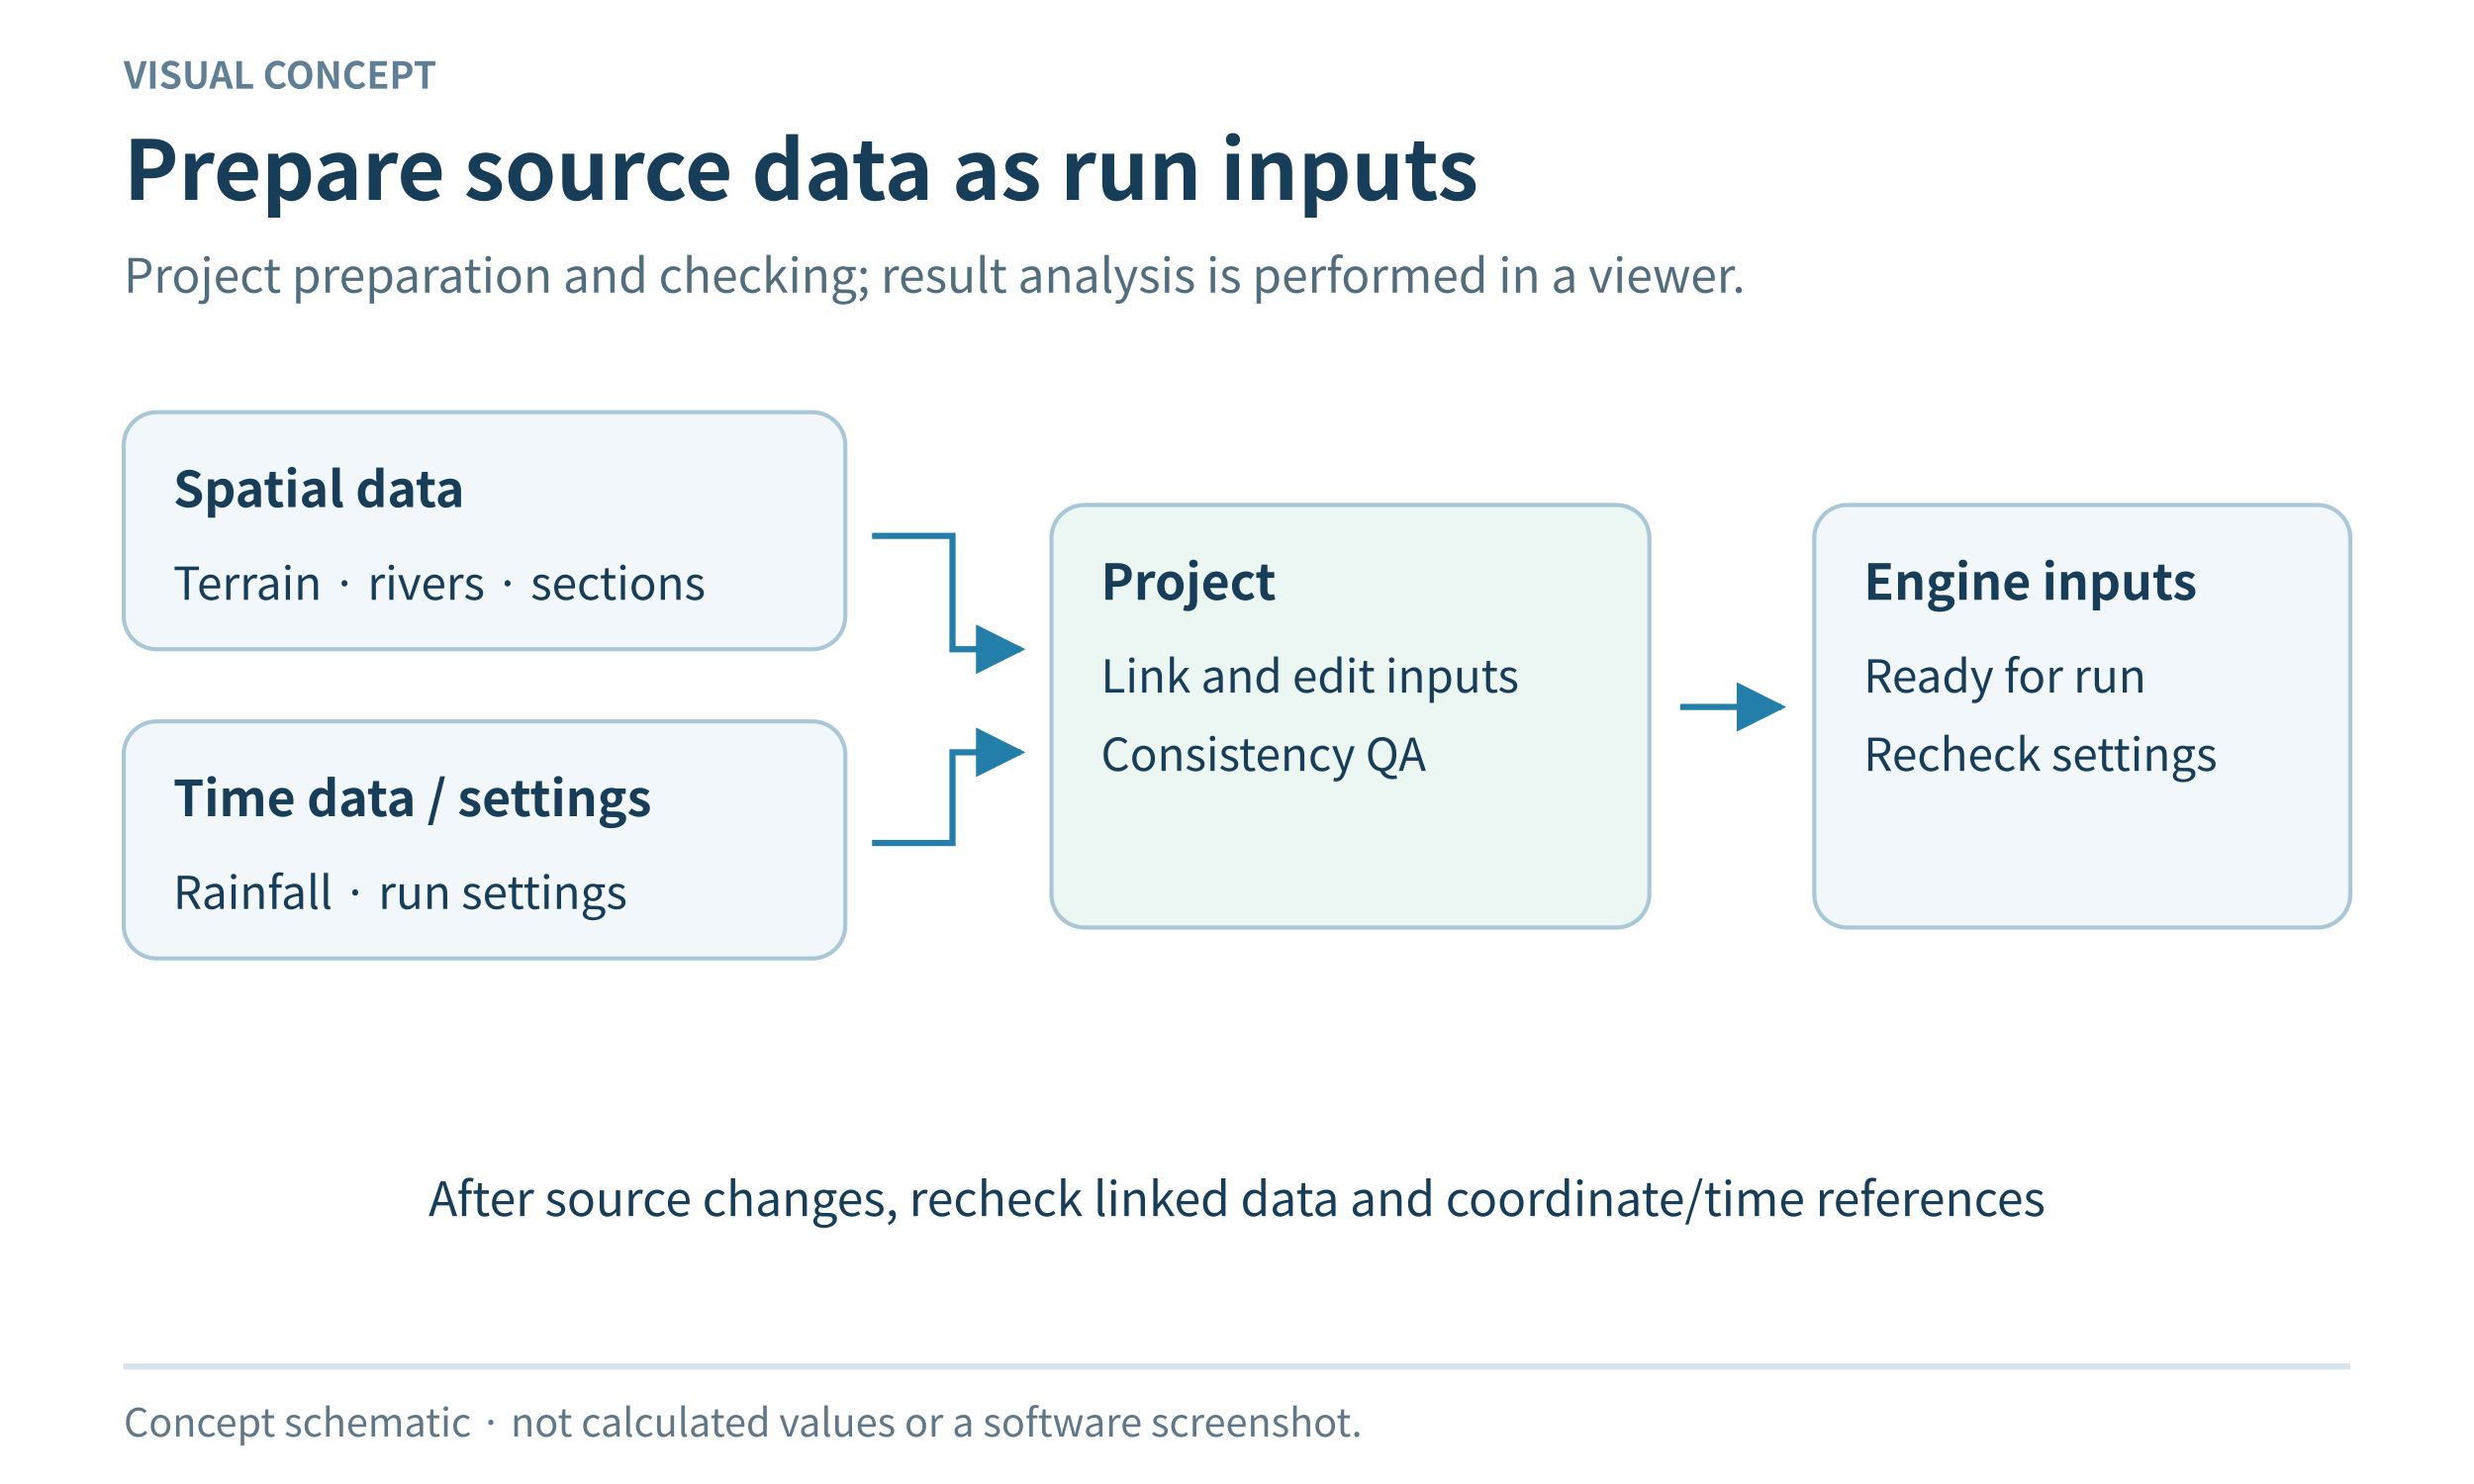
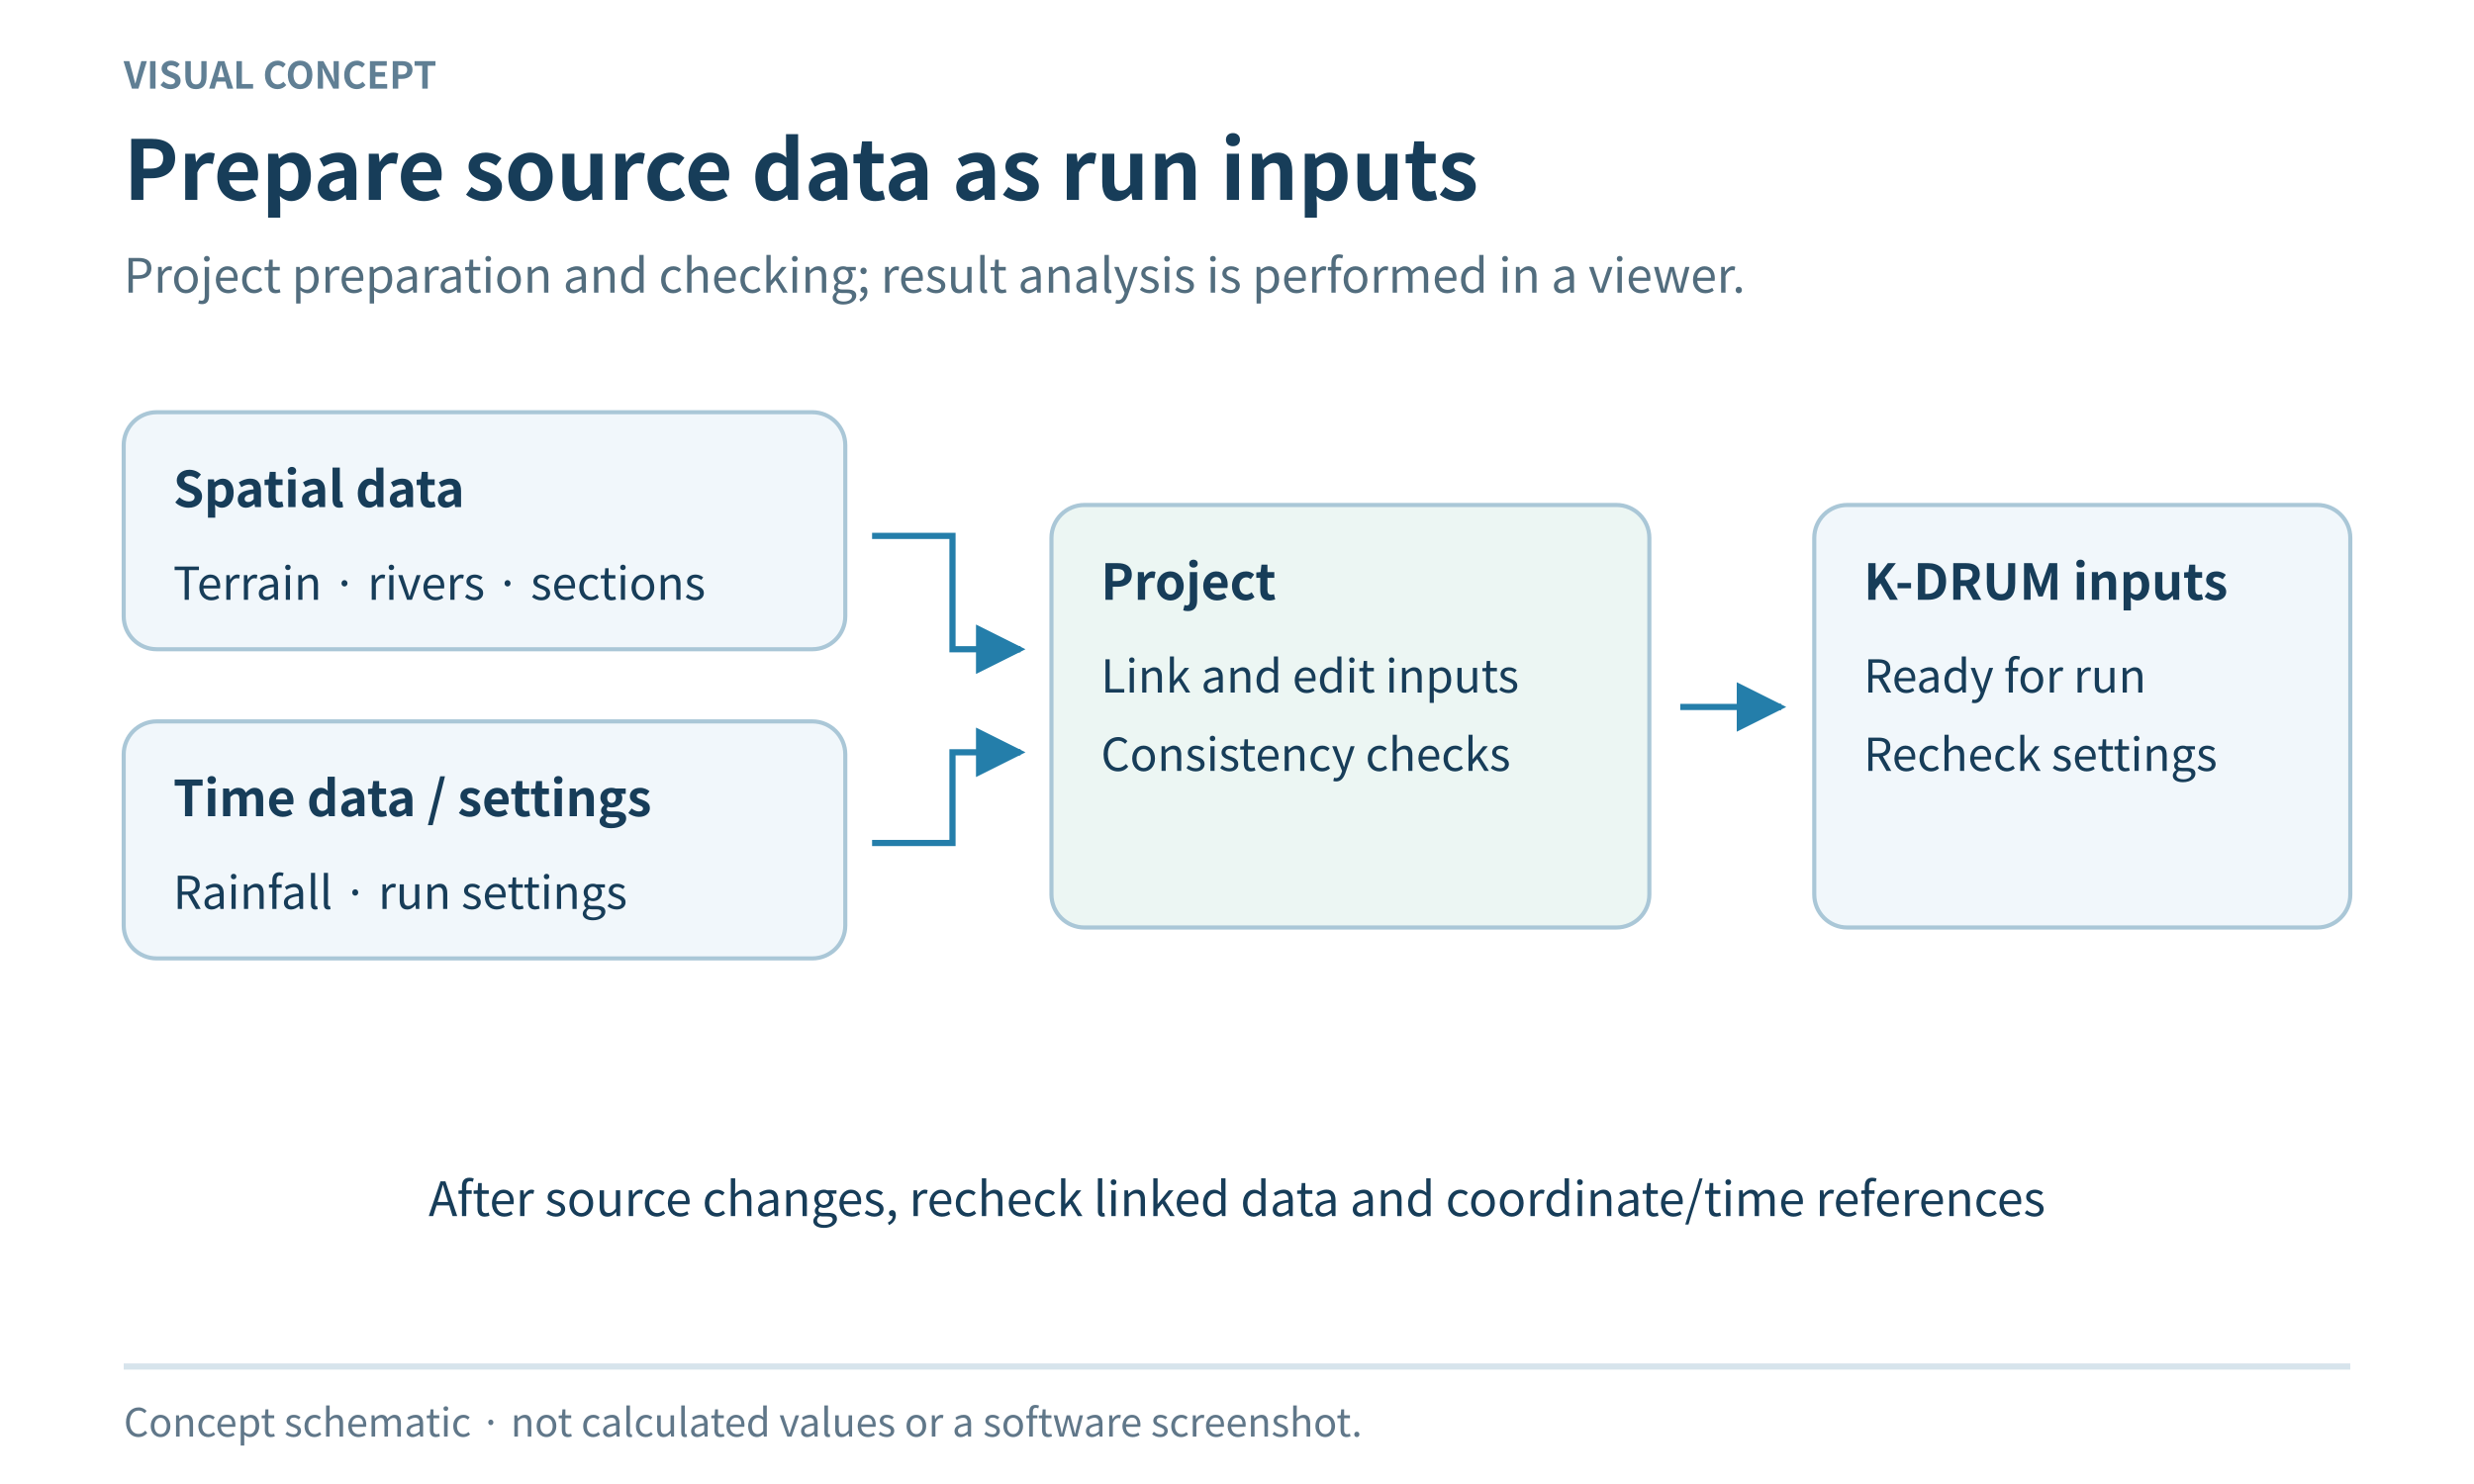
<svg xmlns="http://www.w3.org/2000/svg" width="1200" height="720" viewBox="0 0 1200 720" role="img" aria-labelledby="title desc">
  <defs>
    <marker id="arrow" viewBox="0 0 10 10" refX="9" refY="5" markerWidth="8" markerHeight="8" orient="auto-start-reverse">
      <path d="M0 0 10 5 0 10Z" fill="#247eaa" />
    </marker>
    <pattern id="missing" width="12" height="12" patternUnits="userSpaceOnUse">
      <path d="M-3 3 3-3 M0 12 12 0 M9 15 15 9" stroke="#b2bdc5" stroke-width="2" />
    </pattern>
  </defs>
  <rect width="1200" height="720" fill="#fff" />
  <g font-family="Noto Sans CJK KR,Noto Sans KR,Malgun Gothic,Arial,sans-serif">
    <text x="60" y="43" font-size="18" font-weight="600" text-anchor="start" fill="#607f94">VISUAL CONCEPT</text>
    <text x="60" y="97" font-size="40" font-weight="700" text-anchor="start" fill="#173d59">Prepare source data as run inputs</text>
    <text x="60" y="142" font-size="23" font-weight="400" text-anchor="start" fill="#526d7e">Project preparation and checking; result analysis is performed in a viewer.</text>
    <rect x="60" y="200" width="350" height="115" rx="16" fill="#f1f7fb" stroke="#aac7d7" stroke-width="2" />
    <text x="84" y="246" font-size="24" font-weight="700" text-anchor="start" fill="#173d59">Spatial data</text>
    <text x="84" y="291" font-size="22" font-weight="400" text-anchor="start" fill="#173d59">Terrain · rivers · sections</text>
    <rect x="60" y="350" width="350" height="115" rx="16" fill="#f1f7fb" stroke="#aac7d7" stroke-width="2" />
    <text x="84" y="396" font-size="24" font-weight="700" text-anchor="start" fill="#173d59">Time data / settings</text>
    <text x="84" y="441" font-size="22" font-weight="400" text-anchor="start" fill="#173d59">Rainfall · run settings</text>
    <path d="M423 260H462V315H495" fill="none" stroke="#247eaa" stroke-width="3" marker-end="url(#arrow)" />
    <path d="M423 409H462V365H495" fill="none" stroke="#247eaa" stroke-width="3" marker-end="url(#arrow)" />
    <rect x="510" y="245" width="290" height="205" rx="16" fill="#ecf6f3" stroke="#aac7d7" stroke-width="2" />
    <text x="534" y="291" font-size="24" font-weight="700" text-anchor="start" fill="#173d59">Project</text>
    <text x="534" y="336" font-size="22" font-weight="400" text-anchor="start" fill="#173d59">Link and edit inputs</text>
-     <text x="534" y="374" font-size="22" font-weight="400" text-anchor="start" fill="#173d59">Consistency QA</text>
+     <text x="534" y="374" font-size="22" font-weight="400" text-anchor="start" fill="#173d59">Consistency checks</text>
    <line x1="815" y1="343" x2="864" y2="343" stroke="#247eaa" stroke-width="3" marker-end="url(#arrow)" />
    <rect x="880" y="245" width="260" height="205" rx="16" fill="#f1f7fb" stroke="#aac7d7" stroke-width="2" />
-     <text x="904" y="291" font-size="24" font-weight="700" text-anchor="start" fill="#173d59">Engine inputs</text>
+     <text x="904" y="291" font-size="24" font-weight="700" text-anchor="start" fill="#173d59">K-DRUM inputs</text>
    <text x="904" y="336" font-size="22" font-weight="400" text-anchor="start" fill="#173d59">Ready for run</text>
    <text x="904" y="374" font-size="22" font-weight="400" text-anchor="start" fill="#173d59">Recheck settings</text>
    <text x="600" y="590" font-size="23" font-weight="500" text-anchor="middle" fill="#173d59">After source changes, recheck linked data and coordinate/time references</text>
    <line x1="60" y1="663" x2="1140" y2="663" stroke="#d7e4ec" stroke-width="3" />
    <text x="60" y="697" font-size="19" font-weight="400" text-anchor="start" fill="#607789">Concept schematic · not calculated values or a software screenshot.</text>
  </g>
</svg>
